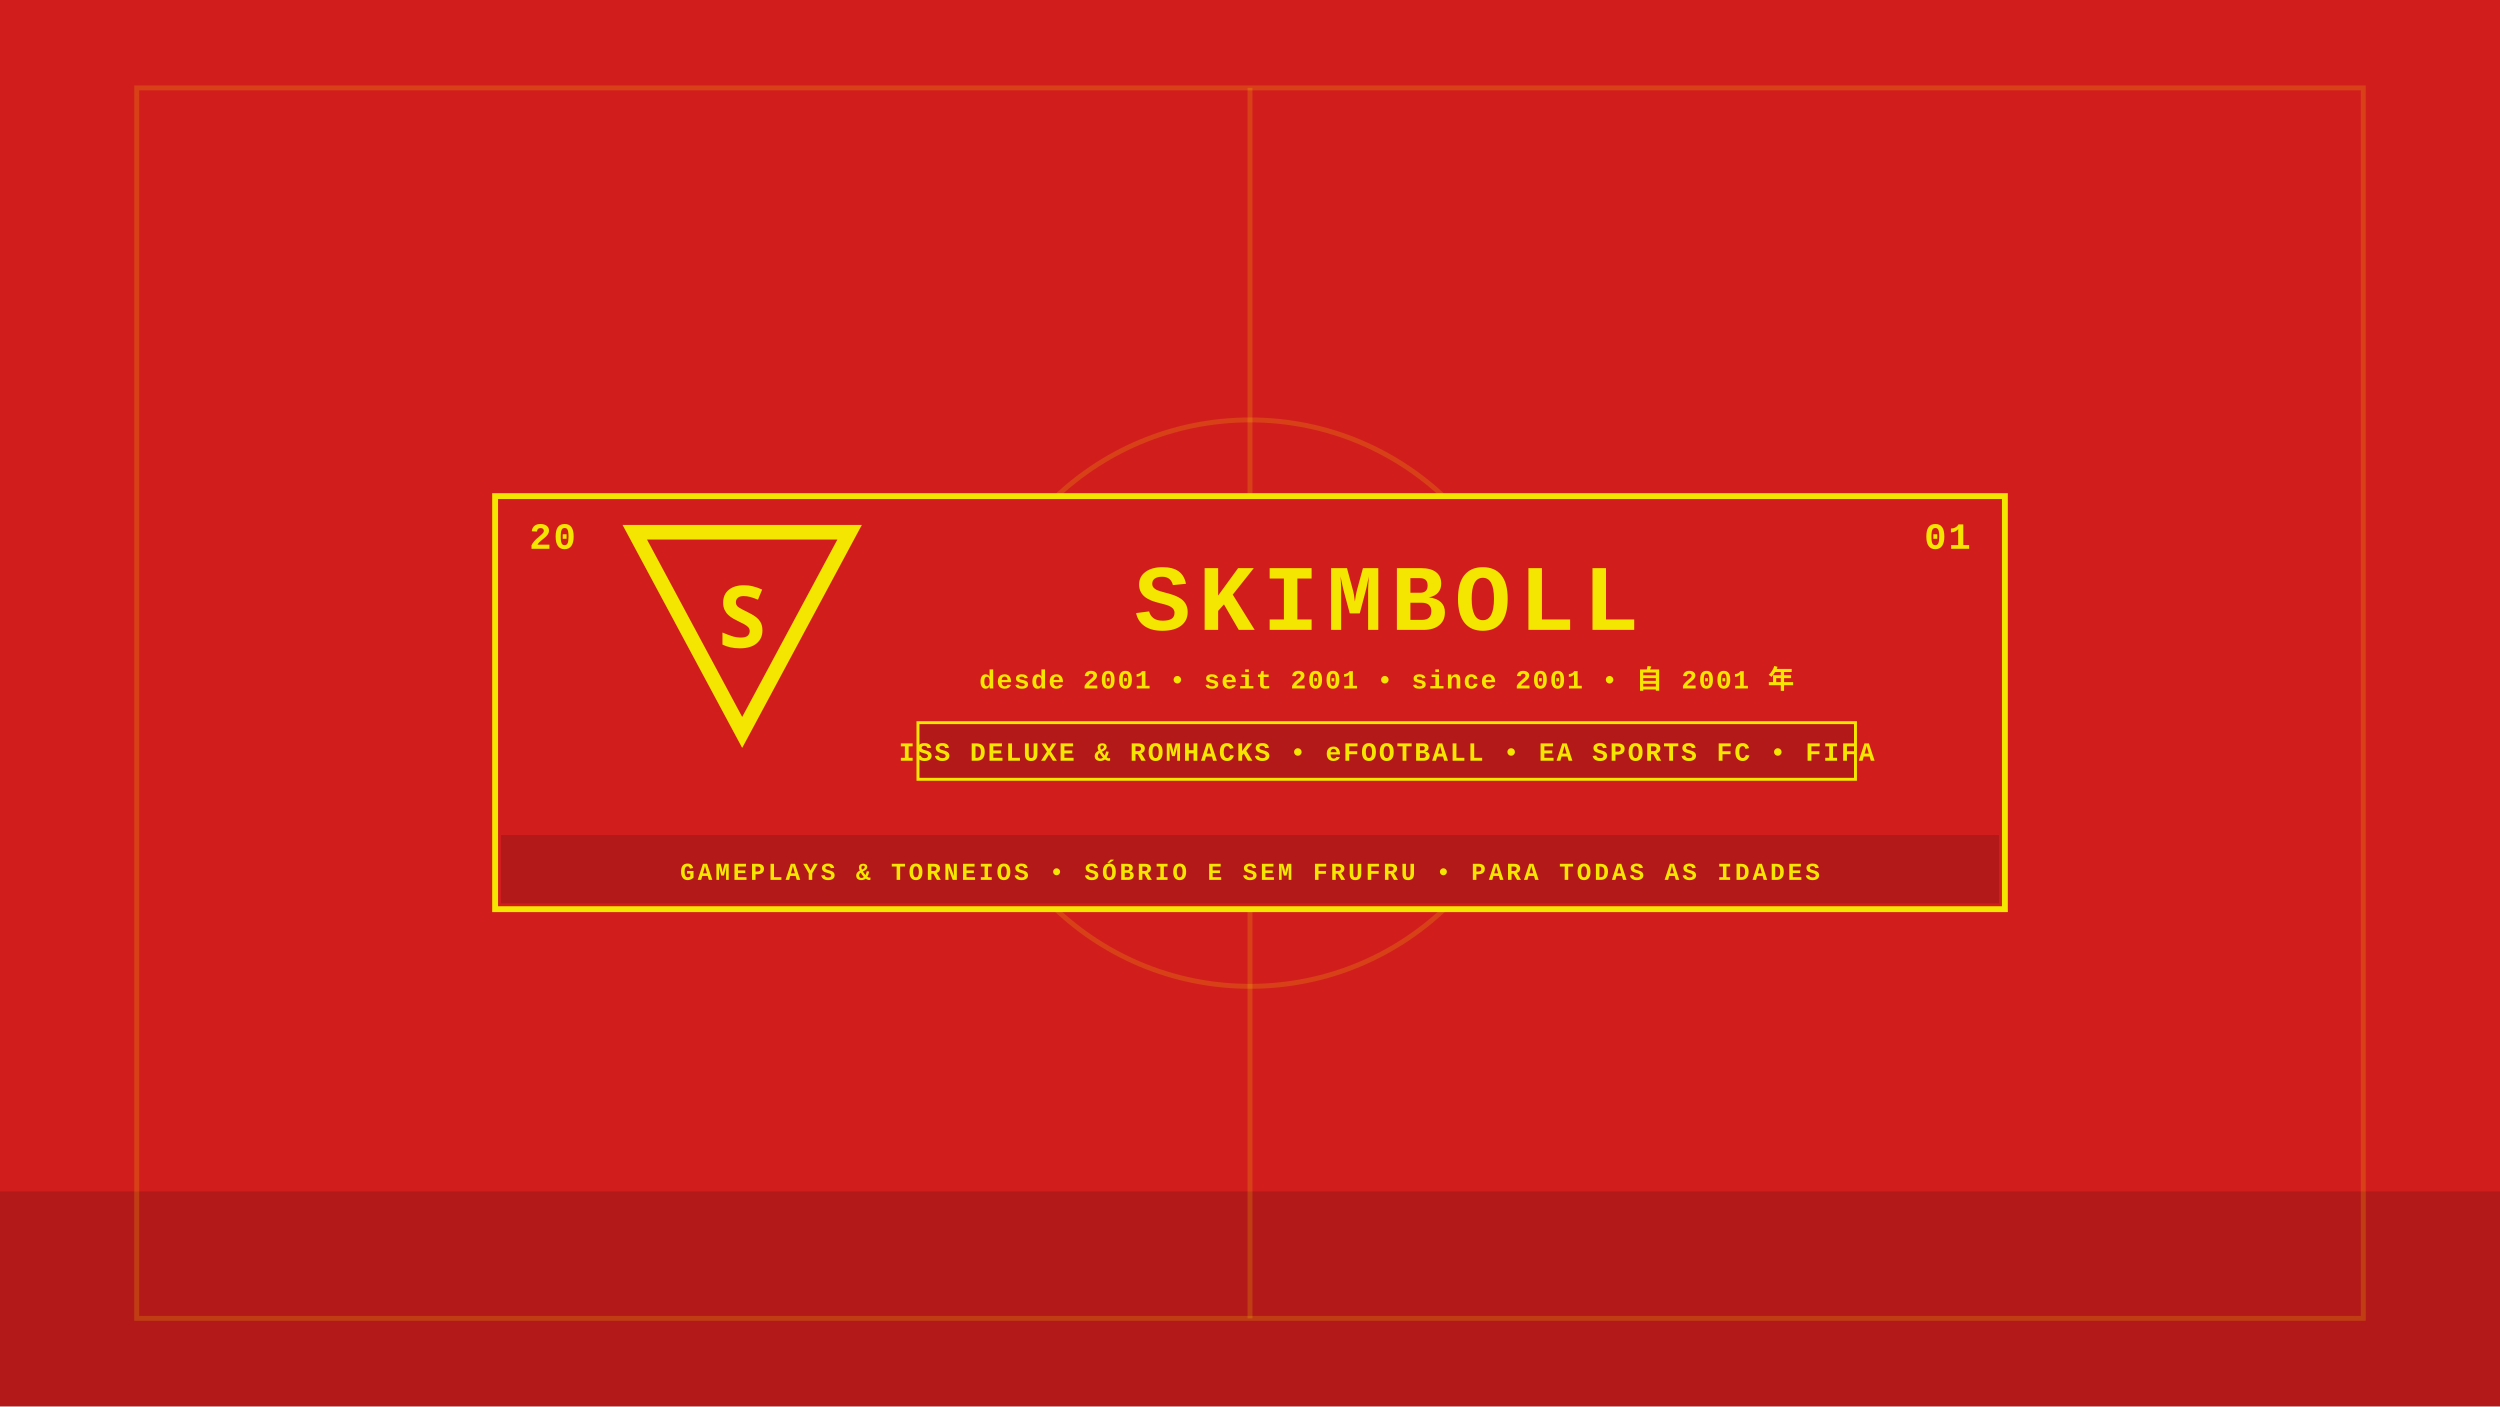
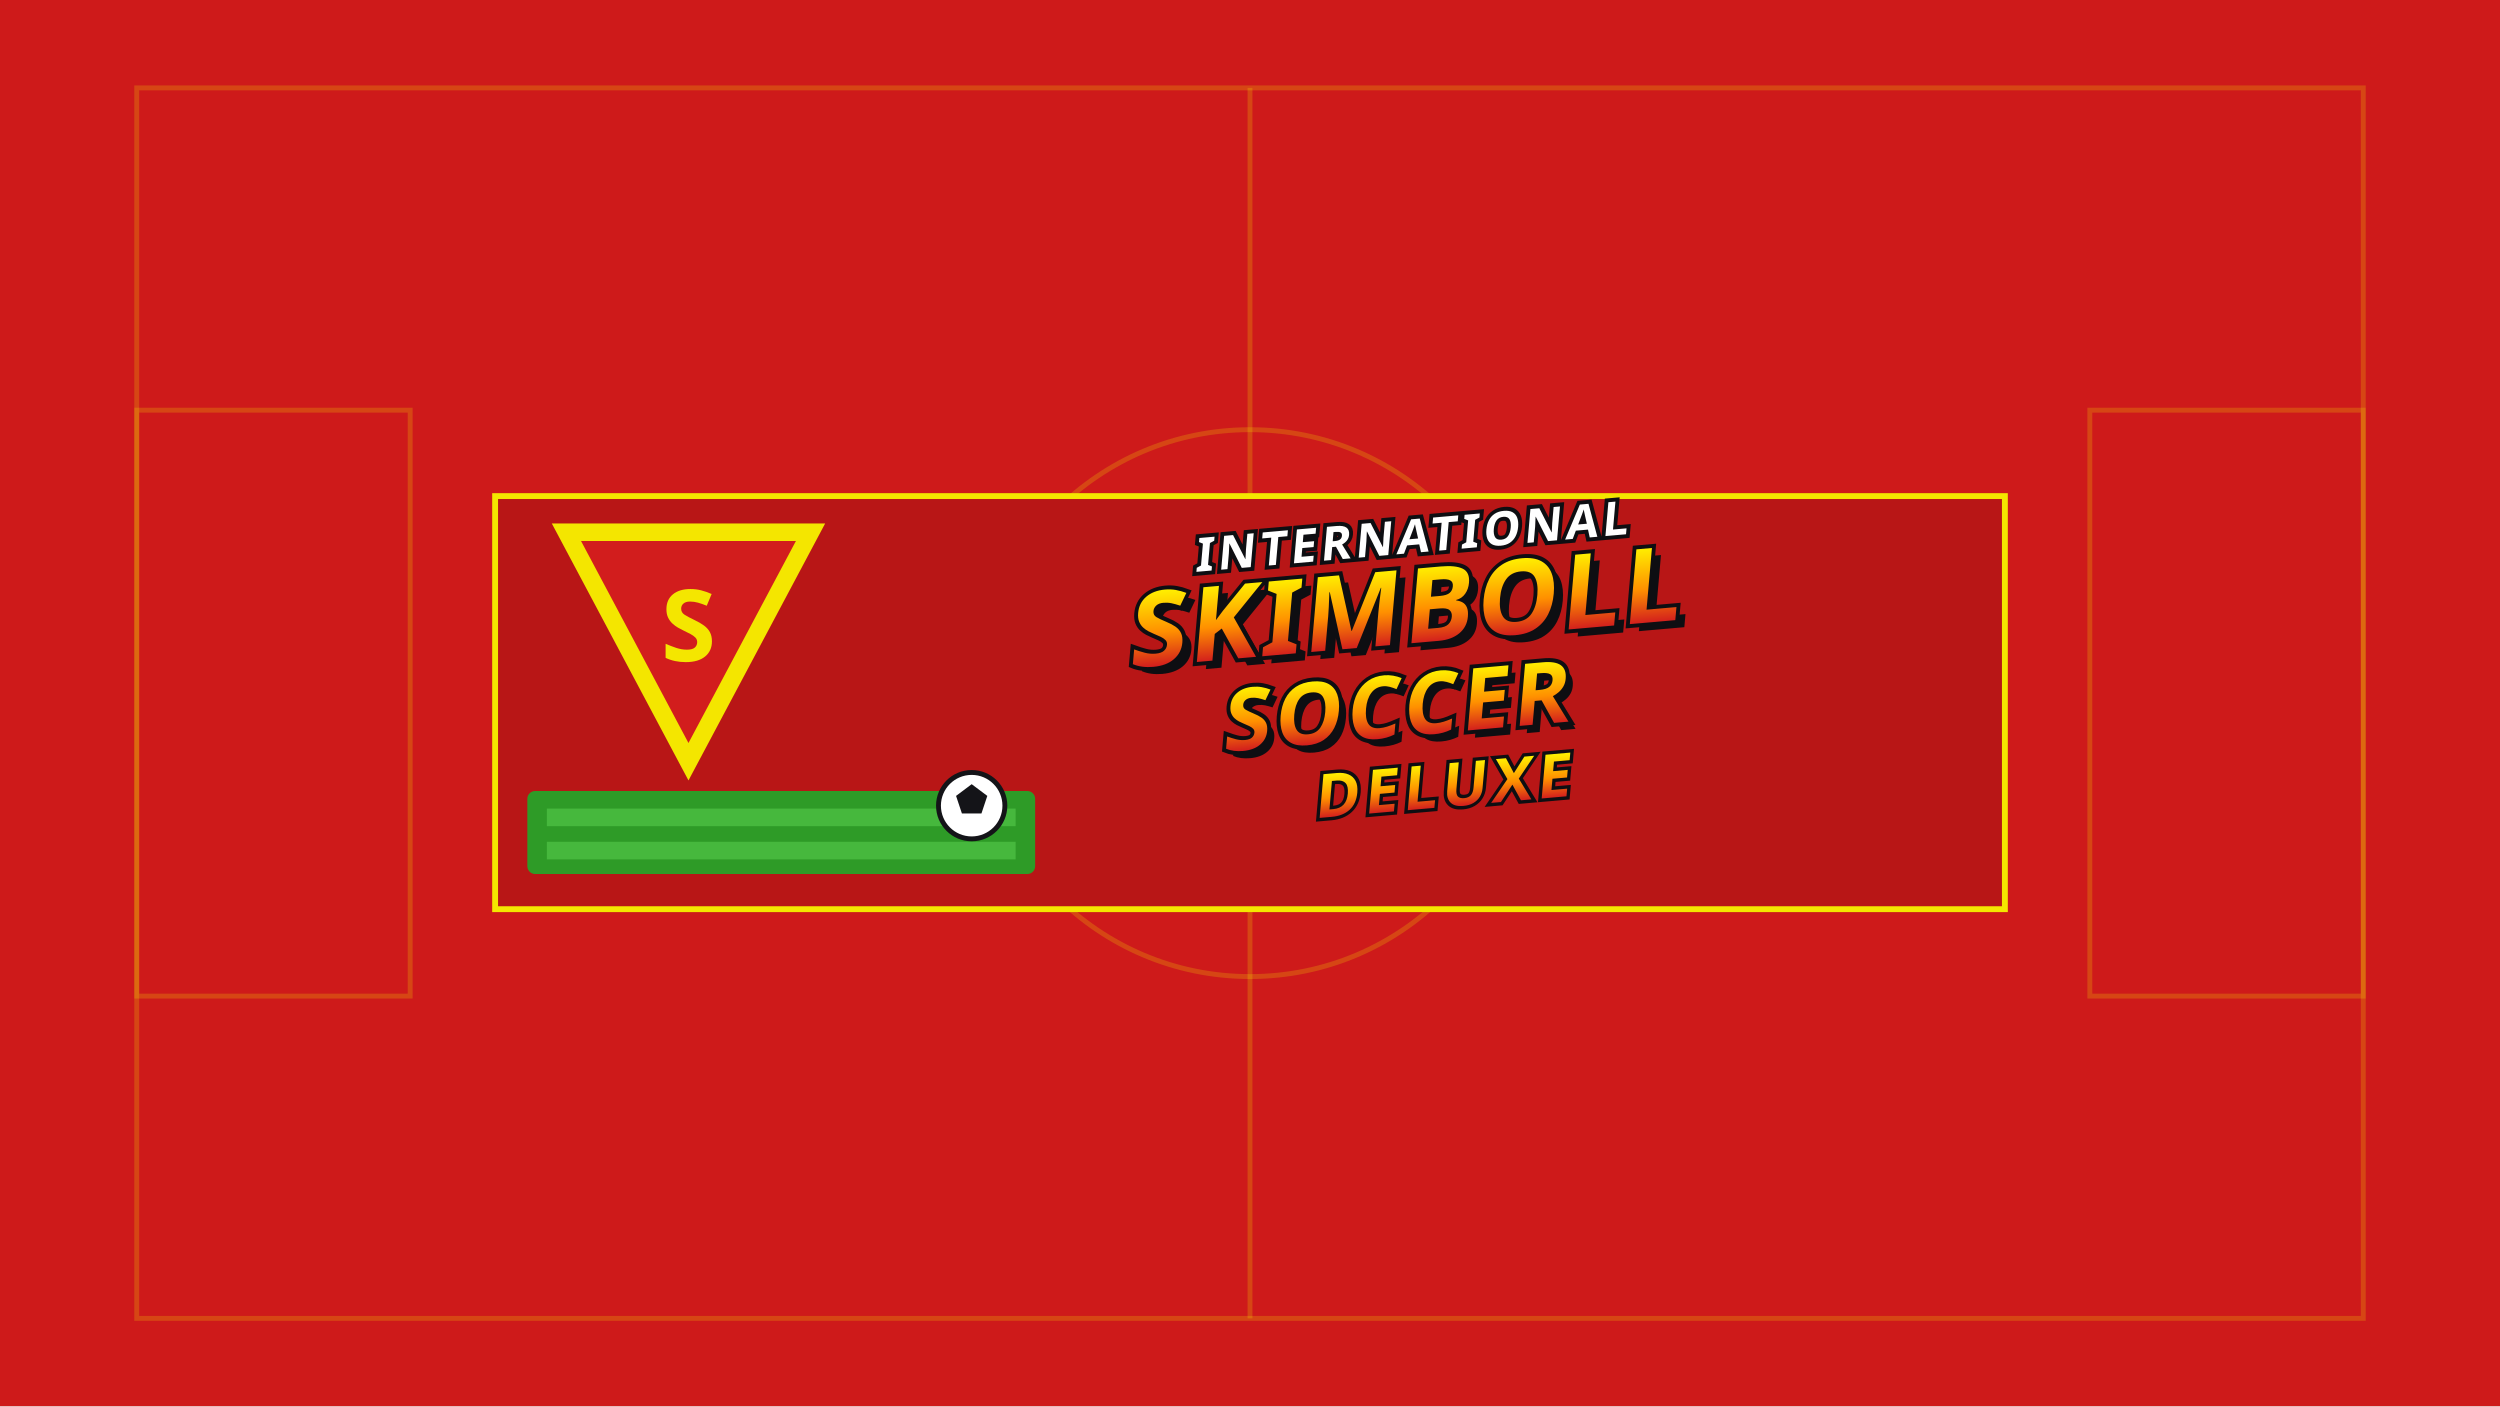
<svg xmlns="http://www.w3.org/2000/svg" viewBox="0 0 2560 1440" width="2560" height="1440">
-   <rect width="2560" height="1440" fill="#D21D1D" />
-   <rect x="0" y="1220" width="2560" height="220" fill="#B41919" />
-   <g stroke="#F4E600" stroke-opacity="0.18" stroke-width="5" fill="none">
+   <defs>
+     <linearGradient id="issdGrad" x1="0%" y1="0%" x2="0%" y2="100%">
+       <stop offset="0%" stop-color="#FFF000" />
+       <stop offset="55%" stop-color="#FF9000" />
+       <stop offset="100%" stop-color="#D21D1D" />
+     </linearGradient>
+   </defs>
+   <rect width="2560" height="1440" fill="#CE1A1A" />
+   <g stroke="#F4E600" stroke-opacity="0.22" stroke-width="5" fill="none">
    <rect x="140" y="90" width="2280" height="1260" />
    <line x1="1280" y1="90" x2="1280" y2="1350" />
-     <circle cx="1280" cy="720" r="290" />
+     <circle cx="1280" cy="720" r="280" />
+     <rect x="140" y="420" width="280" height="600" />
+     <rect x="2140" y="420" width="280" height="600" />
  </g>
-   <rect x="507" y="508" width="1546" height="423" fill="#D21D1D" stroke="#F4E600" stroke-width="6" />
-   <rect x="513" y="855" width="1534" height="70" fill="#B41919" />
-   <text x="542" y="562" font-family="'Courier New', monospace" font-size="38" font-weight="900" fill="#F4E600" letter-spacing="2">20</text>
-   <text x="2018" y="562" font-family="'Courier New', monospace" font-size="38" font-weight="900" fill="#F4E600" text-anchor="end" letter-spacing="2">01</text>
-   <g transform="translate(650, 545)">
-     <polygon points="0,0 220,0 110,205" fill="none" stroke="#F4E600" stroke-width="15" />
-     <text x="110" y="118" font-family="'Arial Black', Impact, sans-serif" font-size="88" font-weight="900" fill="#F4E600" text-anchor="middle">S</text>
+   <rect x="507" y="508" width="1546" height="423" fill="#B81616" stroke="#F4E600" stroke-width="6" />
+   <rect x="540" y="810" width="520" height="85" rx="8" fill="#2E9B27" />
+   <rect x="560" y="828" width="480" height="18" fill="#46B83D" />
+   <rect x="560" y="862" width="480" height="18" fill="#46B83D" />
+   <circle cx="995" cy="825" r="34" fill="#FFFFFF" stroke="#141418" stroke-width="5" />
+   <polygon points="995,803 1011,815 1005,833 985,833 979,815" fill="#141418" />
+   <g transform="translate(580, 545)">
+     <polygon points="0,0 250,0 125,235" fill="#D21D1D" stroke="#F4E600" stroke-width="18" stroke-linejoin="miter" />
+     <text x="125" y="132" font-family="'Arial Black', Impact, sans-serif" font-size="102" font-weight="900" fill="#F4E600" text-anchor="middle">S</text>
  </g>
-   <text x="1420" y="645" font-family="'Courier New', 'Arial Black', monospace" font-size="96" font-weight="900" fill="#F4E600" text-anchor="middle" letter-spacing="8">
-     SKIMBOLL
-   </text>
-   <text x="1420" y="705" font-family="'Courier New', monospace" font-size="27" font-weight="900" fill="#F4E600" text-anchor="middle" letter-spacing="1.5">
-     desde 2001 • seit 2001 • since 2001 • 自 2001 年
-   </text>
-   <rect x="940" y="740" width="960" height="58" fill="#B41919" stroke="#F4E600" stroke-width="3" />
-   <text x="1420" y="779" font-family="'Courier New', monospace" font-size="27" font-weight="900" fill="#F4E600" text-anchor="middle" letter-spacing="2">
-     ISS DELUXE &amp; ROMHACKS • eFOOTBALL • EA SPORTS FC • FIFA
-   </text>
-   <text x="1280" y="901" font-family="'Courier New', monospace" font-size="25" font-weight="900" fill="#F4E600" text-anchor="middle" letter-spacing="3">
-     GAMEPLAYS &amp; TORNEIOS • SÓBRIO E SEM FRUFRU • PARA TODAS AS IDADES
-   </text>
+   <g transform="translate(1440, 625) rotate(-5) skewX(-10)">
+     <text x="0" y="-58" font-family="'Arial Black', Impact, sans-serif" font-size="48" font-weight="900" fill="#FFFFFF" stroke="#0E0E12" stroke-width="8" paint-order="stroke" text-anchor="middle" letter-spacing="4">
+       INTERNATIONAL
+     </text>
+     <text x="10" y="42" font-family="'Arial Black', Impact, sans-serif" font-size="106" font-weight="900" fill="#0E0E12" text-anchor="middle" letter-spacing="3">
+       SKIMBOLL
+     </text>
+     <text x="0" y="34" font-family="'Arial Black', Impact, sans-serif" font-size="106" font-weight="900" fill="url(#issdGrad)" stroke="#0E0E12" stroke-width="8" paint-order="stroke" text-anchor="middle" letter-spacing="3">
+       SKIMBOLL
+     </text>
+     <text x="8" y="136" font-family="'Arial Black', Impact, sans-serif" font-size="88" font-weight="900" fill="#0E0E12" text-anchor="middle" letter-spacing="4">
+       SOCCER
+     </text>
+     <text x="0" y="128" font-family="'Arial Black', Impact, sans-serif" font-size="88" font-weight="900" fill="url(#issdGrad)" stroke="#0E0E12" stroke-width="8" paint-order="stroke" text-anchor="middle" letter-spacing="4">
+       SOCCER
+     </text>
+     <text x="55" y="204" font-family="'Arial Black', Impact, sans-serif" font-size="62" font-weight="900" fill="url(#issdGrad)" stroke="#0E0E12" stroke-width="7" paint-order="stroke" text-anchor="middle" letter-spacing="5">
+       DELUXE
+     </text>
+   </g>
</svg>
